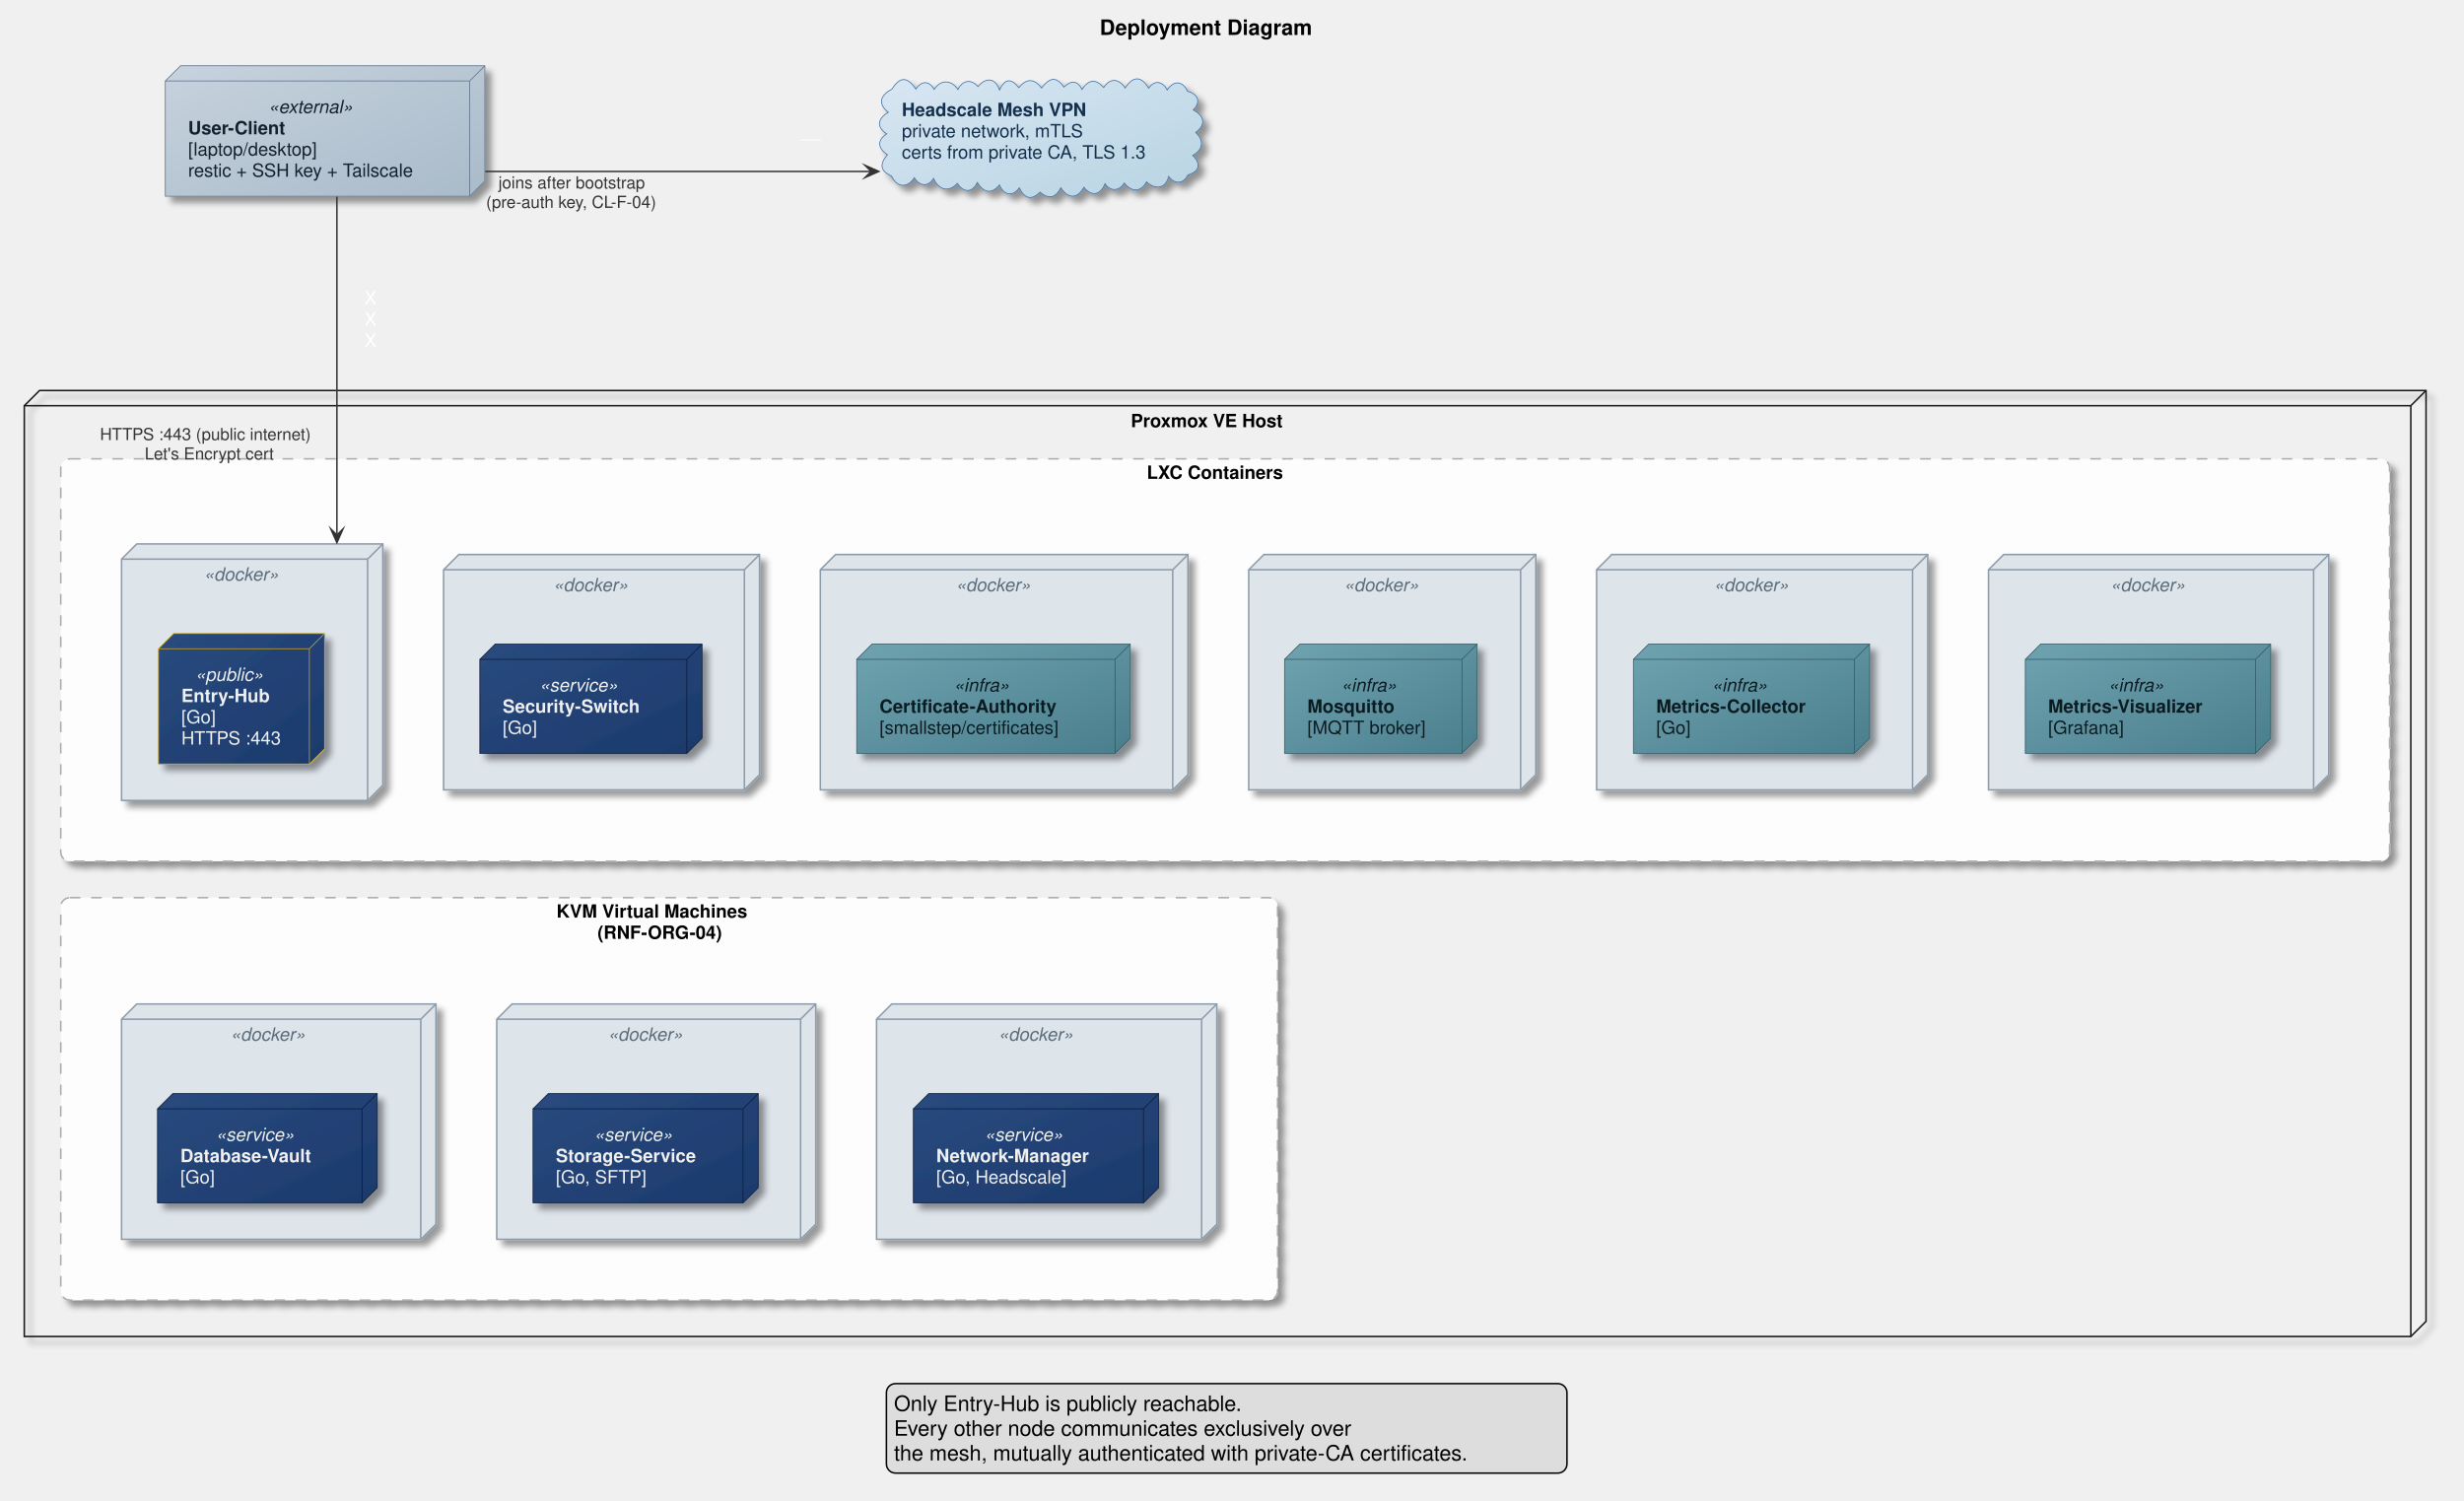
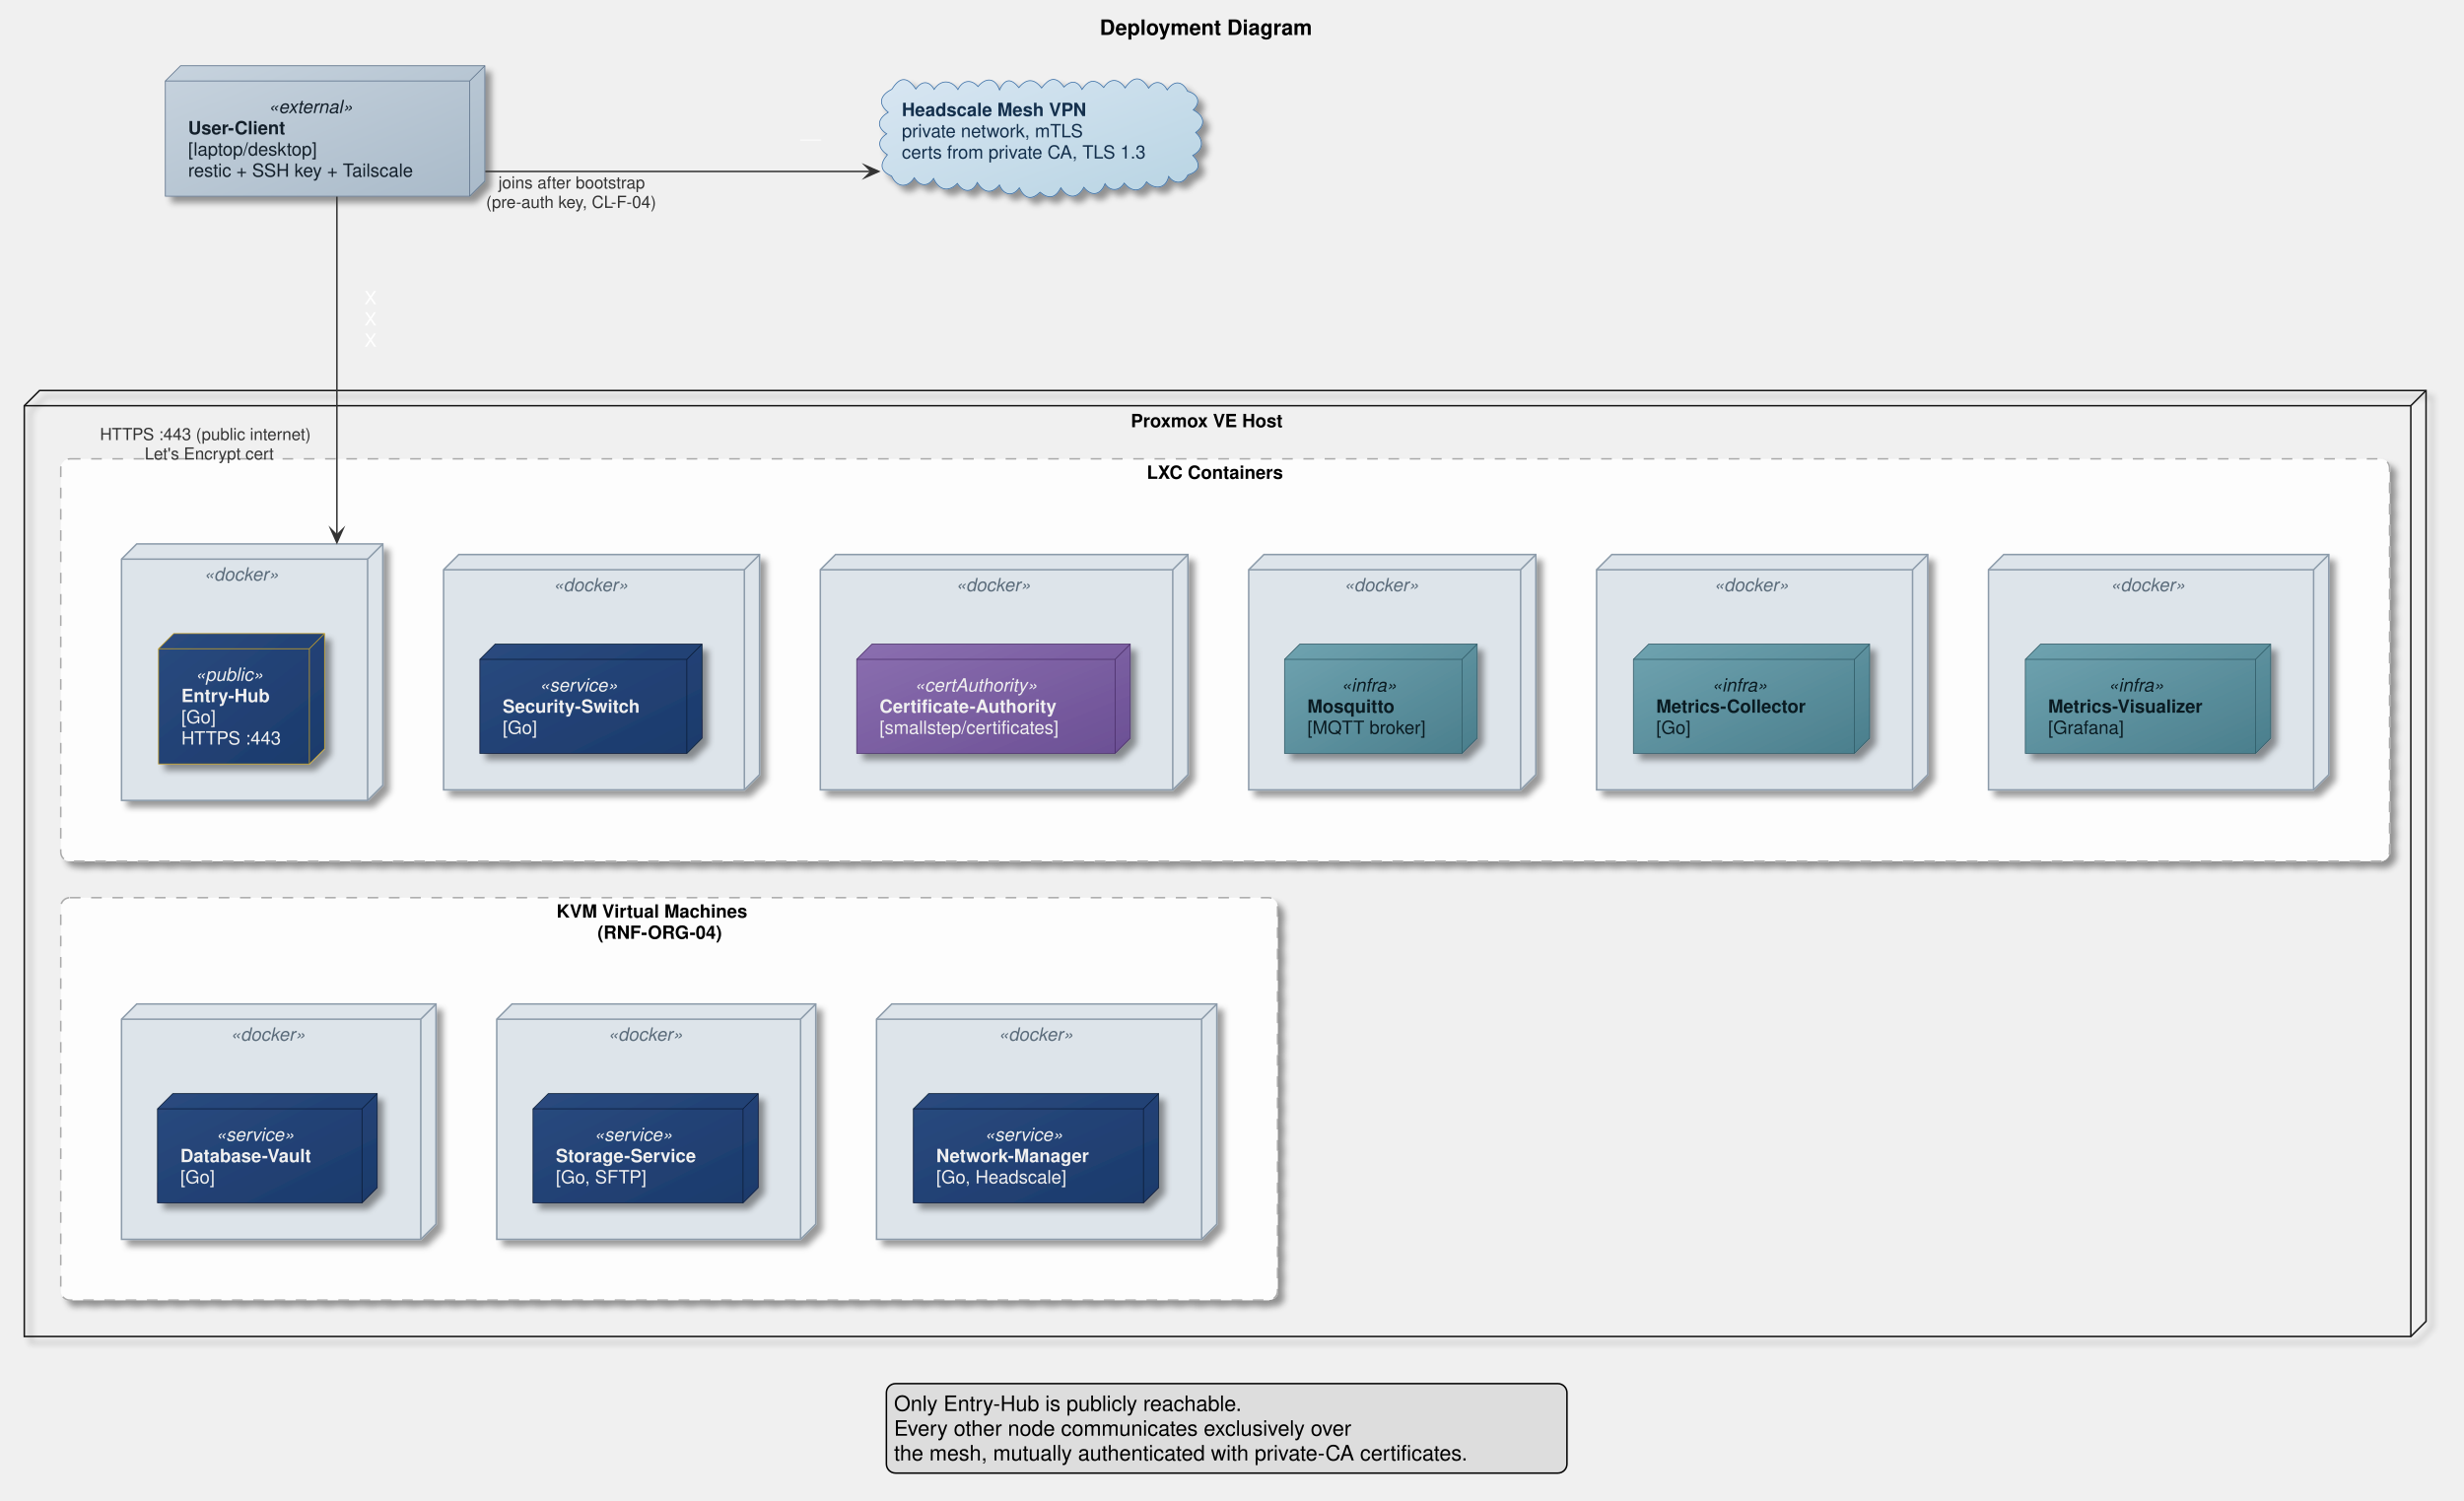
<svg xmlns="http://www.w3.org/2000/svg" contentStyleType="text/css" data-diagram-type="DESCRIPTION" height="988px" preserveAspectRatio="none" style="width:1622px;height:988px;background:#FFFFFF;" version="1.1" viewBox="0 0 1622 988" width="1622px" zoomAndPan="magnify">
  <defs>
-     <filter height="300%" id="f1db9uhc1cj708" width="300%" x="-1" y="-1">
+     <filter height="300%" id="f1fznh1gpgyfoy" width="300%" x="-1" y="-1">
      <feGaussianBlur result="blurOut" stdDeviation="2" />
      <feColorMatrix in="blurOut" result="blurOut2" type="matrix" values="0 0 0 0 0 0 0 0 0 0 0 0 0 0 0 0 0 0 .4 0" />
      <feOffset dx="4" dy="4" in="blurOut2" result="blurOut3" />
      <feBlend in="SourceGraphic" in2="blurOut3" mode="normal" />
    </filter>
-     <linearGradient id="g1db9uhc1cj7080" x1="0%" x2="100%" y1="0%" y2="100%">
+     <linearGradient id="g1fznh1gpgyfoy0" x1="0%" x2="100%" y1="0%" y2="100%">
      <stop offset="0%" stop-color="#2A4A7F" />
      <stop offset="100%" stop-color="#1B3A6B" />
    </linearGradient>
-     <linearGradient id="g1db9uhc1cj7081" x1="0%" x2="100%" y1="0%" y2="100%">
+     <linearGradient id="g1fznh1gpgyfoy1" x1="0%" x2="100%" y1="0%" y2="100%">
+       <stop offset="0%" stop-color="#8B6FB0" />
+       <stop offset="100%" stop-color="#6B4F94" />
+     </linearGradient>
+     <linearGradient id="g1fznh1gpgyfoy2" x1="0%" x2="100%" y1="0%" y2="100%">
      <stop offset="0%" stop-color="#6FA3B0" />
      <stop offset="100%" stop-color="#4A7E8C" />
    </linearGradient>
-     <linearGradient id="g1db9uhc1cj7082" x1="0%" x2="100%" y1="0%" y2="100%">
+     <linearGradient id="g1fznh1gpgyfoy3" x1="0%" x2="100%" y1="0%" y2="100%">
      <stop offset="0%" stop-color="#C7D3DE" />
      <stop offset="100%" stop-color="#A9BAC9" />
    </linearGradient>
-     <linearGradient id="g1db9uhc1cj7083" x1="0%" x2="100%" y1="0%" y2="100%">
+     <linearGradient id="g1fznh1gpgyfoy4" x1="0%" x2="100%" y1="0%" y2="100%">
      <stop offset="0%" stop-color="#D8E6F2" />
      <stop offset="100%" stop-color="#B8D4E3" />
    </linearGradient>
  </defs>
  <g>
    <g class="title" data-source-line="3">
      <text fill="#000000" font-family="'Helvetica'" font-size="14" font-weight="700" lengthAdjust="spacing" textLength="167.125" x="723.938" y="22.995">Deployment Diagram</text>
    </g>
    <g class="cluster" data-qualified-name="Proxmox" data-source-line="51" id="ent0005">
-       <polygon fill="none" filter="url(#f1db9uhc1cj708)" points="16,267.077,26,257.077,1597,257.077,1597,869.857,1587,879.857,16,879.857,16,267.077" style="stroke:#181818;stroke-width:1;stroke-linejoin:miter;stroke-miterlimit:10;" />
+       <polygon fill="none" filter="url(#f1fznh1gpgyfoy)" points="16,267.077,26,257.077,1597,257.077,1597,869.857,1587,879.857,16,879.857,16,267.077" style="stroke:#181818;stroke-width:1;stroke-linejoin:miter;stroke-miterlimit:10;" />
      <line style="stroke:#181818;stroke-width:1;" x1="1587" x2="1597" y1="267.077" y2="257.077" />
      <line style="stroke:#181818;stroke-width:1;" x1="16" x2="1587" y1="267.077" y2="267.077" />
      <line style="stroke:#181818;stroke-width:1;" x1="1587" x2="1587" y1="267.077" y2="879.857" />
      <text fill="#000000" font-family="'Helvetica'" font-size="12" font-weight="700" lengthAdjust="spacing" textLength="116.191" x="744.404" y="281.216">Proxmox VE Host</text>
    </g>
    <g class="cluster" data-qualified-name="Proxmox.LXCGroup" data-source-line="53" id="ent0006">
-       <rect fill="#FDFDFD" filter="url(#f1db9uhc1cj708)" height="264.87" rx="6" ry="6" style="stroke:#AAAAAA;stroke-width:1;stroke-dasharray:7,7;" width="1533" x="40" y="302.077" />
+       <rect fill="#FDFDFD" filter="url(#f1fznh1gpgyfoy)" height="264.87" rx="6" ry="6" style="stroke:#AAAAAA;stroke-width:1;stroke-dasharray:7,7;" width="1533" x="40" y="302.077" />
      <text fill="#000000" font-family="'Helvetica'" font-size="12" font-weight="700" lengthAdjust="spacing" textLength="103.166" x="754.917" y="315.216">LXC Containers</text>
    </g>
    <g class="cluster" data-qualified-name="Proxmox.LXCGroup.EntryHubDocker" data-source-line="55" id="ent0007">
-       <polygon fill="#DDE4EA" filter="url(#f1db9uhc1cj708)" points="80,368.077,90,358.077,252,358.077,252,516.947,242,526.947,80,526.947,80,368.077" style="stroke:#8C9BAA;stroke-width:1;stroke-linejoin:miter;stroke-miterlimit:10;" />
+       <polygon fill="#DDE4EA" filter="url(#f1fznh1gpgyfoy)" points="80,368.077,90,358.077,252,358.077,252,516.947,242,526.947,80,526.947,80,368.077" style="stroke:#8C9BAA;stroke-width:1;stroke-linejoin:miter;stroke-miterlimit:10;" />
      <line style="stroke:#8C9BAA;stroke-width:1;" x1="242" x2="252" y1="368.077" y2="358.077" />
      <line style="stroke:#8C9BAA;stroke-width:1;" x1="80" x2="242" y1="368.077" y2="368.077" />
      <line style="stroke:#8C9BAA;stroke-width:1;" x1="242" x2="242" y1="368.077" y2="526.947" />
      <text fill="#5A6B7A" font-family="'Helvetica'" font-size="12" font-style="italic" lengthAdjust="spacing" textLength="55.635" x="134.183" y="382.216">«docker»</text>
      <text fill="#5A6B7A" font-family="'Helvetica'" font-size="12" font-weight="700" lengthAdjust="spacing" textLength="4.178" x="159.911" y="396.184"> </text>
    </g>
    <g class="cluster" data-qualified-name="Proxmox.LXCGroup.SecuritySwitchDocker" data-source-line="58" id="ent0009">
-       <polygon fill="#DDE4EA" filter="url(#f1db9uhc1cj708)" points="292,375.057,302,365.057,500,365.057,500,509.967,490,519.967,292,519.967,292,375.057" style="stroke:#8C9BAA;stroke-width:1;stroke-linejoin:miter;stroke-miterlimit:10;" />
+       <polygon fill="#DDE4EA" filter="url(#f1fznh1gpgyfoy)" points="292,375.057,302,365.057,500,365.057,500,509.967,490,519.967,292,519.967,292,375.057" style="stroke:#8C9BAA;stroke-width:1;stroke-linejoin:miter;stroke-miterlimit:10;" />
      <line style="stroke:#8C9BAA;stroke-width:1;" x1="490" x2="500" y1="375.057" y2="365.057" />
      <line style="stroke:#8C9BAA;stroke-width:1;" x1="292" x2="490" y1="375.057" y2="375.057" />
      <line style="stroke:#8C9BAA;stroke-width:1;" x1="490" x2="490" y1="375.057" y2="519.967" />
      <text fill="#5A6B7A" font-family="'Helvetica'" font-size="12" font-style="italic" lengthAdjust="spacing" textLength="55.635" x="364.183" y="389.195">«docker»</text>
      <text fill="#5A6B7A" font-family="'Helvetica'" font-size="12" font-weight="700" lengthAdjust="spacing" textLength="4.178" x="389.911" y="403.164"> </text>
    </g>
    <g class="cluster" data-qualified-name="Proxmox.LXCGroup.CADocker" data-source-line="61" id="ent0011">
-       <polygon fill="#DDE4EA" filter="url(#f1db9uhc1cj708)" points="540,375.057,550,365.057,782,365.057,782,509.967,772,519.967,540,519.967,540,375.057" style="stroke:#8C9BAA;stroke-width:1;stroke-linejoin:miter;stroke-miterlimit:10;" />
+       <polygon fill="#DDE4EA" filter="url(#f1fznh1gpgyfoy)" points="540,375.057,550,365.057,782,365.057,782,509.967,772,519.967,540,519.967,540,375.057" style="stroke:#8C9BAA;stroke-width:1;stroke-linejoin:miter;stroke-miterlimit:10;" />
      <line style="stroke:#8C9BAA;stroke-width:1;" x1="772" x2="782" y1="375.057" y2="365.057" />
      <line style="stroke:#8C9BAA;stroke-width:1;" x1="540" x2="772" y1="375.057" y2="375.057" />
      <line style="stroke:#8C9BAA;stroke-width:1;" x1="772" x2="772" y1="375.057" y2="519.967" />
      <text fill="#5A6B7A" font-family="'Helvetica'" font-size="12" font-style="italic" lengthAdjust="spacing" textLength="55.635" x="629.183" y="389.195">«docker»</text>
      <text fill="#5A6B7A" font-family="'Helvetica'" font-size="12" font-weight="700" lengthAdjust="spacing" textLength="4.178" x="654.911" y="403.164"> </text>
    </g>
    <g class="cluster" data-qualified-name="Proxmox.LXCGroup.MosquittoDocker" data-source-line="64" id="ent0013">
-       <polygon fill="#DDE4EA" filter="url(#f1db9uhc1cj708)" points="822,375.057,832,365.057,1011,365.057,1011,509.967,1001,519.967,822,519.967,822,375.057" style="stroke:#8C9BAA;stroke-width:1;stroke-linejoin:miter;stroke-miterlimit:10;" />
+       <polygon fill="#DDE4EA" filter="url(#f1fznh1gpgyfoy)" points="822,375.057,832,365.057,1011,365.057,1011,509.967,1001,519.967,822,519.967,822,375.057" style="stroke:#8C9BAA;stroke-width:1;stroke-linejoin:miter;stroke-miterlimit:10;" />
      <line style="stroke:#8C9BAA;stroke-width:1;" x1="1001" x2="1011" y1="375.057" y2="365.057" />
      <line style="stroke:#8C9BAA;stroke-width:1;" x1="822" x2="1001" y1="375.057" y2="375.057" />
      <line style="stroke:#8C9BAA;stroke-width:1;" x1="1001" x2="1001" y1="375.057" y2="519.967" />
      <text fill="#5A6B7A" font-family="'Helvetica'" font-size="12" font-style="italic" lengthAdjust="spacing" textLength="55.635" x="884.683" y="389.195">«docker»</text>
      <text fill="#5A6B7A" font-family="'Helvetica'" font-size="12" font-weight="700" lengthAdjust="spacing" textLength="4.178" x="910.411" y="403.164"> </text>
    </g>
    <g class="cluster" data-qualified-name="Proxmox.LXCGroup.MetricsCollectorDocker" data-source-line="67" id="ent0015">
-       <polygon fill="#DDE4EA" filter="url(#f1db9uhc1cj708)" points="1051,375.057,1061,365.057,1269,365.057,1269,509.967,1259,519.967,1051,519.967,1051,375.057" style="stroke:#8C9BAA;stroke-width:1;stroke-linejoin:miter;stroke-miterlimit:10;" />
+       <polygon fill="#DDE4EA" filter="url(#f1fznh1gpgyfoy)" points="1051,375.057,1061,365.057,1269,365.057,1269,509.967,1259,519.967,1051,519.967,1051,375.057" style="stroke:#8C9BAA;stroke-width:1;stroke-linejoin:miter;stroke-miterlimit:10;" />
      <line style="stroke:#8C9BAA;stroke-width:1;" x1="1259" x2="1269" y1="375.057" y2="365.057" />
      <line style="stroke:#8C9BAA;stroke-width:1;" x1="1051" x2="1259" y1="375.057" y2="375.057" />
      <line style="stroke:#8C9BAA;stroke-width:1;" x1="1259" x2="1259" y1="375.057" y2="519.967" />
      <text fill="#5A6B7A" font-family="'Helvetica'" font-size="12" font-style="italic" lengthAdjust="spacing" textLength="55.635" x="1128.183" y="389.195">«docker»</text>
      <text fill="#5A6B7A" font-family="'Helvetica'" font-size="12" font-weight="700" lengthAdjust="spacing" textLength="4.178" x="1153.911" y="403.164"> </text>
    </g>
    <g class="cluster" data-qualified-name="Proxmox.LXCGroup.GrafanaDocker" data-source-line="70" id="ent0017">
-       <polygon fill="#DDE4EA" filter="url(#f1db9uhc1cj708)" points="1309,375.057,1319,365.057,1533,365.057,1533,509.967,1523,519.967,1309,519.967,1309,375.057" style="stroke:#8C9BAA;stroke-width:1;stroke-linejoin:miter;stroke-miterlimit:10;" />
+       <polygon fill="#DDE4EA" filter="url(#f1fznh1gpgyfoy)" points="1309,375.057,1319,365.057,1533,365.057,1533,509.967,1523,519.967,1309,519.967,1309,375.057" style="stroke:#8C9BAA;stroke-width:1;stroke-linejoin:miter;stroke-miterlimit:10;" />
      <line style="stroke:#8C9BAA;stroke-width:1;" x1="1523" x2="1533" y1="375.057" y2="365.057" />
      <line style="stroke:#8C9BAA;stroke-width:1;" x1="1309" x2="1523" y1="375.057" y2="375.057" />
      <line style="stroke:#8C9BAA;stroke-width:1;" x1="1523" x2="1523" y1="375.057" y2="519.967" />
      <text fill="#5A6B7A" font-family="'Helvetica'" font-size="12" font-style="italic" lengthAdjust="spacing" textLength="55.635" x="1389.183" y="389.195">«docker»</text>
      <text fill="#5A6B7A" font-family="'Helvetica'" font-size="12" font-weight="700" lengthAdjust="spacing" textLength="4.178" x="1414.911" y="403.164"> </text>
    </g>
    <g class="cluster" data-qualified-name="Proxmox.KVMGroup" data-source-line="82" id="ent0024">
-       <rect fill="#FDFDFD" filter="url(#f1db9uhc1cj708)" height="264.91" rx="6" ry="6" style="stroke:#AAAAAA;stroke-width:1;stroke-dasharray:7,7;" width="801" x="40" y="590.947" />
+       <rect fill="#FDFDFD" filter="url(#f1fznh1gpgyfoy)" height="264.91" rx="6" ry="6" style="stroke:#AAAAAA;stroke-width:1;stroke-dasharray:7,7;" width="801" x="40" y="590.947" />
      <text fill="#000000" font-family="'Helvetica'" font-size="12" font-weight="700" lengthAdjust="spacing" textLength="148.324" x="366.338" y="604.086">KVM Virtual Machines</text>
      <text fill="#000000" font-family="'Helvetica'" font-size="12" font-weight="700" lengthAdjust="spacing" textLength="94.4" x="393.3" y="618.054">(RNF-ORG-04)</text>
    </g>
    <g class="cluster" data-qualified-name="Proxmox.KVMGroup.DatabaseVaultDocker" data-source-line="84" id="ent0025">
-       <polygon fill="#DDE4EA" filter="url(#f1db9uhc1cj708)" points="80,670.947,90,660.947,287,660.947,287,805.857,277,815.857,80,815.857,80,670.947" style="stroke:#8C9BAA;stroke-width:1;stroke-linejoin:miter;stroke-miterlimit:10;" />
+       <polygon fill="#DDE4EA" filter="url(#f1fznh1gpgyfoy)" points="80,670.947,90,660.947,287,660.947,287,805.857,277,815.857,80,815.857,80,670.947" style="stroke:#8C9BAA;stroke-width:1;stroke-linejoin:miter;stroke-miterlimit:10;" />
      <line style="stroke:#8C9BAA;stroke-width:1;" x1="277" x2="287" y1="670.947" y2="660.947" />
      <line style="stroke:#8C9BAA;stroke-width:1;" x1="80" x2="277" y1="670.947" y2="670.947" />
      <line style="stroke:#8C9BAA;stroke-width:1;" x1="277" x2="277" y1="670.947" y2="815.857" />
      <text fill="#5A6B7A" font-family="'Helvetica'" font-size="12" font-style="italic" lengthAdjust="spacing" textLength="55.635" x="151.683" y="685.086">«docker»</text>
      <text fill="#5A6B7A" font-family="'Helvetica'" font-size="12" font-weight="700" lengthAdjust="spacing" textLength="4.178" x="177.411" y="699.054"> </text>
    </g>
    <g class="cluster" data-qualified-name="Proxmox.KVMGroup.StorageServiceDocker" data-source-line="87" id="ent0027">
-       <polygon fill="#DDE4EA" filter="url(#f1db9uhc1cj708)" points="327,670.947,337,660.947,537,660.947,537,805.857,527,815.857,327,815.857,327,670.947" style="stroke:#8C9BAA;stroke-width:1;stroke-linejoin:miter;stroke-miterlimit:10;" />
+       <polygon fill="#DDE4EA" filter="url(#f1fznh1gpgyfoy)" points="327,670.947,337,660.947,537,660.947,537,805.857,527,815.857,327,815.857,327,670.947" style="stroke:#8C9BAA;stroke-width:1;stroke-linejoin:miter;stroke-miterlimit:10;" />
      <line style="stroke:#8C9BAA;stroke-width:1;" x1="527" x2="537" y1="670.947" y2="660.947" />
      <line style="stroke:#8C9BAA;stroke-width:1;" x1="327" x2="527" y1="670.947" y2="670.947" />
      <line style="stroke:#8C9BAA;stroke-width:1;" x1="527" x2="527" y1="670.947" y2="815.857" />
      <text fill="#5A6B7A" font-family="'Helvetica'" font-size="12" font-style="italic" lengthAdjust="spacing" textLength="55.635" x="400.183" y="685.086">«docker»</text>
      <text fill="#5A6B7A" font-family="'Helvetica'" font-size="12" font-weight="700" lengthAdjust="spacing" textLength="4.178" x="425.911" y="699.054"> </text>
    </g>
    <g class="cluster" data-qualified-name="Proxmox.KVMGroup.NetworkManagerDocker" data-source-line="90" id="ent0029">
-       <polygon fill="#DDE4EA" filter="url(#f1db9uhc1cj708)" points="577,670.947,587,660.947,801,660.947,801,805.857,791,815.857,577,815.857,577,670.947" style="stroke:#8C9BAA;stroke-width:1;stroke-linejoin:miter;stroke-miterlimit:10;" />
+       <polygon fill="#DDE4EA" filter="url(#f1fznh1gpgyfoy)" points="577,670.947,587,660.947,801,660.947,801,805.857,791,815.857,577,815.857,577,670.947" style="stroke:#8C9BAA;stroke-width:1;stroke-linejoin:miter;stroke-miterlimit:10;" />
      <line style="stroke:#8C9BAA;stroke-width:1;" x1="791" x2="801" y1="670.947" y2="660.947" />
      <line style="stroke:#8C9BAA;stroke-width:1;" x1="577" x2="791" y1="670.947" y2="670.947" />
      <line style="stroke:#8C9BAA;stroke-width:1;" x1="791" x2="791" y1="670.947" y2="815.857" />
      <text fill="#5A6B7A" font-family="'Helvetica'" font-size="12" font-style="italic" lengthAdjust="spacing" textLength="55.635" x="657.183" y="685.086">«docker»</text>
      <text fill="#5A6B7A" font-family="'Helvetica'" font-size="12" font-weight="700" lengthAdjust="spacing" textLength="4.178" x="682.911" y="699.054"> </text>
    </g>
    <g class="entity" data-qualified-name="Proxmox.LXCGroup.EntryHubDocker.EntryHub" data-source-line="56" id="ent0008">
-       <polygon fill="url(#g1db9uhc1cj7080)" filter="url(#f1db9uhc1cj708)" points="104.35,427.077,114.35,417.077,213.649,417.077,213.649,492.952,203.649,502.952,104.35,502.952,104.35,427.077" style="stroke:#C9A227;stroke-width:0.5;stroke-linejoin:miter;stroke-miterlimit:10;" />
+       <polygon fill="url(#g1fznh1gpgyfoy0)" filter="url(#f1fznh1gpgyfoy)" points="104.35,427.077,114.35,417.077,213.649,417.077,213.649,492.952,203.649,502.952,104.35,502.952,104.35,427.077" style="stroke:#C9A227;stroke-width:0.5;stroke-linejoin:miter;stroke-miterlimit:10;" />
      <line style="stroke:#C9A227;stroke-width:0.5;" x1="203.649" x2="213.649" y1="427.077" y2="417.077" />
      <line style="stroke:#C9A227;stroke-width:0.5;" x1="104.35" x2="203.649" y1="427.077" y2="427.077" />
      <line style="stroke:#C9A227;stroke-width:0.5;" x1="203.649" x2="203.649" y1="427.077" y2="502.952" />
      <text fill="#F0F0F0" font-family="'Helvetica'" font-size="12" font-style="italic" lengthAdjust="spacing" textLength="50.918" x="128.54" y="448.216">«public»</text>
      <text fill="#F0F0F0" font-family="'Helvetica'" font-size="12" font-weight="700" lengthAdjust="spacing" textLength="68.373" x="119.35" y="462.184">Entry-Hub</text>
      <text fill="#F0F0F0" font-family="'Helvetica'" font-size="12" lengthAdjust="spacing" textLength="26.004" x="119.35" y="476.153">[Go]</text>
      <text fill="#F0F0F0" font-family="'Helvetica'" font-size="12" lengthAdjust="spacing" textLength="69.299" x="119.35" y="490.122">HTTPS :443</text>
    </g>
    <g class="entity" data-qualified-name="Proxmox.LXCGroup.SecuritySwitchDocker.SecuritySwitch" data-source-line="59" id="ent0010">
-       <polygon fill="url(#g1db9uhc1cj7080)" filter="url(#f1db9uhc1cj708)" points="315.88,434.057,325.88,424.057,462.122,424.057,462.122,485.963,452.122,495.963,315.88,495.963,315.88,434.057" style="stroke:#0A1B36;stroke-width:0.5;stroke-linejoin:miter;stroke-miterlimit:10;" />
+       <polygon fill="url(#g1fznh1gpgyfoy0)" filter="url(#f1fznh1gpgyfoy)" points="315.88,434.057,325.88,424.057,462.122,424.057,462.122,485.963,452.122,495.963,315.88,495.963,315.88,434.057" style="stroke:#0A1B36;stroke-width:0.5;stroke-linejoin:miter;stroke-miterlimit:10;" />
      <line style="stroke:#0A1B36;stroke-width:0.5;" x1="452.122" x2="462.122" y1="434.057" y2="424.057" />
      <line style="stroke:#0A1B36;stroke-width:0.5;" x1="315.88" x2="452.122" y1="434.057" y2="434.057" />
      <line style="stroke:#0A1B36;stroke-width:0.5;" x1="452.122" x2="452.122" y1="434.057" y2="495.963" />
      <text fill="#F0F0F0" font-family="'Helvetica'" font-size="12" font-style="italic" lengthAdjust="spacing" textLength="57.797" x="355.103" y="455.195">«service»</text>
      <text fill="#F0F0F0" font-family="'Helvetica'" font-size="12" font-weight="700" lengthAdjust="spacing" textLength="106.242" x="330.88" y="469.164">Security-Switch</text>
      <text fill="#F0F0F0" font-family="'Helvetica'" font-size="12" lengthAdjust="spacing" textLength="26.004" x="330.88" y="483.133">[Go]</text>
    </g>
    <g class="entity" data-qualified-name="Proxmox.LXCGroup.CADocker.CA" data-source-line="62" id="ent0012">
-       <polygon fill="url(#g1db9uhc1cj7081)" filter="url(#f1db9uhc1cj708)" points="563.97,434.057,573.97,424.057,744.027,424.057,744.027,485.963,734.027,495.963,563.97,495.963,563.97,434.057" style="stroke:#2F5A66;stroke-width:0.5;stroke-linejoin:miter;stroke-miterlimit:10;" />
-       <line style="stroke:#2F5A66;stroke-width:0.5;" x1="734.027" x2="744.027" y1="434.057" y2="424.057" />
-       <line style="stroke:#2F5A66;stroke-width:0.5;" x1="563.97" x2="734.027" y1="434.057" y2="434.057" />
-       <line style="stroke:#2F5A66;stroke-width:0.5;" x1="734.027" x2="734.027" y1="434.057" y2="495.963" />
-       <text fill="#0A1B22" font-family="'Helvetica'" font-size="12" font-style="italic" lengthAdjust="spacing" textLength="42.264" x="627.866" y="455.195">«infra»</text>
-       <text fill="#0A1B22" font-family="'Helvetica'" font-size="12" font-weight="700" lengthAdjust="spacing" textLength="140.057" x="578.97" y="469.164">Certificate-Authority</text>
-       <text fill="#0A1B22" font-family="'Helvetica'" font-size="12" lengthAdjust="spacing" textLength="138.129" x="578.97" y="483.133">[smallstep/certificates]</text>
+       <polygon fill="url(#g1fznh1gpgyfoy1)" filter="url(#f1fznh1gpgyfoy)" points="563.97,434.057,573.97,424.057,744.027,424.057,744.027,485.963,734.027,495.963,563.97,495.963,563.97,434.057" style="stroke:#4A2E68;stroke-width:0.5;stroke-linejoin:miter;stroke-miterlimit:10;" />
+       <line style="stroke:#4A2E68;stroke-width:0.5;" x1="734.027" x2="744.027" y1="434.057" y2="424.057" />
+       <line style="stroke:#4A2E68;stroke-width:0.5;" x1="563.97" x2="734.027" y1="434.057" y2="434.057" />
+       <line style="stroke:#4A2E68;stroke-width:0.5;" x1="734.027" x2="734.027" y1="434.057" y2="495.963" />
+       <text fill="#F0F0F0" font-family="'Helvetica'" font-size="12" font-style="italic" lengthAdjust="spacing" textLength="93.973" x="602.012" y="455.195">«certAuthority»</text>
+       <text fill="#F0F0F0" font-family="'Helvetica'" font-size="12" font-weight="700" lengthAdjust="spacing" textLength="140.057" x="578.97" y="469.164">Certificate-Authority</text>
+       <text fill="#F0F0F0" font-family="'Helvetica'" font-size="12" lengthAdjust="spacing" textLength="138.129" x="578.97" y="483.133">[smallstep/certificates]</text>
    </g>
    <g class="entity" data-qualified-name="Proxmox.LXCGroup.MosquittoDocker.Mosquitto" data-source-line="65" id="ent0014">
-       <polygon fill="url(#g1db9uhc1cj7081)" filter="url(#f1db9uhc1cj708)" points="845.6,434.057,855.6,424.057,972.395,424.057,972.395,485.963,962.395,495.963,845.6,495.963,845.6,434.057" style="stroke:#2F5A66;stroke-width:0.5;stroke-linejoin:miter;stroke-miterlimit:10;" />
+       <polygon fill="url(#g1fznh1gpgyfoy2)" filter="url(#f1fznh1gpgyfoy)" points="845.6,434.057,855.6,424.057,972.395,424.057,972.395,485.963,962.395,495.963,845.6,495.963,845.6,434.057" style="stroke:#2F5A66;stroke-width:0.5;stroke-linejoin:miter;stroke-miterlimit:10;" />
      <line style="stroke:#2F5A66;stroke-width:0.5;" x1="962.395" x2="972.395" y1="434.057" y2="424.057" />
      <line style="stroke:#2F5A66;stroke-width:0.5;" x1="845.6" x2="962.395" y1="434.057" y2="434.057" />
      <line style="stroke:#2F5A66;stroke-width:0.5;" x1="962.395" x2="962.395" y1="434.057" y2="495.963" />
      <text fill="#0A1B22" font-family="'Helvetica'" font-size="12" font-style="italic" lengthAdjust="spacing" textLength="42.264" x="882.866" y="455.195">«infra»</text>
      <text fill="#0A1B22" font-family="'Helvetica'" font-size="12" font-weight="700" lengthAdjust="spacing" textLength="68.291" x="860.6" y="469.164">Mosquitto</text>
      <text fill="#0A1B22" font-family="'Helvetica'" font-size="12" lengthAdjust="spacing" textLength="86.795" x="860.6" y="483.133">[MQTT broker]</text>
    </g>
    <g class="entity" data-qualified-name="Proxmox.LXCGroup.MetricsCollectorDocker.MetricsCollector" data-source-line="68" id="ent0016">
-       <polygon fill="url(#g1db9uhc1cj7081)" filter="url(#f1db9uhc1cj708)" points="1075.24,434.057,1085.24,424.057,1230.752,424.057,1230.752,485.963,1220.752,495.963,1075.24,495.963,1075.24,434.057" style="stroke:#2F5A66;stroke-width:0.5;stroke-linejoin:miter;stroke-miterlimit:10;" />
+       <polygon fill="url(#g1fznh1gpgyfoy2)" filter="url(#f1fznh1gpgyfoy)" points="1075.24,434.057,1085.24,424.057,1230.752,424.057,1230.752,485.963,1220.752,495.963,1075.24,495.963,1075.24,434.057" style="stroke:#2F5A66;stroke-width:0.5;stroke-linejoin:miter;stroke-miterlimit:10;" />
      <line style="stroke:#2F5A66;stroke-width:0.5;" x1="1220.752" x2="1230.752" y1="434.057" y2="424.057" />
      <line style="stroke:#2F5A66;stroke-width:0.5;" x1="1075.24" x2="1220.752" y1="434.057" y2="434.057" />
      <line style="stroke:#2F5A66;stroke-width:0.5;" x1="1220.752" x2="1220.752" y1="434.057" y2="495.963" />
      <text fill="#0A1B22" font-family="'Helvetica'" font-size="12" font-style="italic" lengthAdjust="spacing" textLength="42.264" x="1126.864" y="455.195">«infra»</text>
      <text fill="#0A1B22" font-family="'Helvetica'" font-size="12" font-weight="700" lengthAdjust="spacing" textLength="115.512" x="1090.24" y="469.164">Metrics-Collector</text>
      <text fill="#0A1B22" font-family="'Helvetica'" font-size="12" lengthAdjust="spacing" textLength="26.004" x="1090.24" y="483.133">[Go]</text>
    </g>
    <g class="entity" data-qualified-name="Proxmox.LXCGroup.GrafanaDocker.Grafana" data-source-line="71" id="ent0018">
-       <polygon fill="url(#g1db9uhc1cj7081)" filter="url(#f1db9uhc1cj708)" points="1333.23,434.057,1343.23,424.057,1494.765,424.057,1494.765,485.963,1484.765,495.963,1333.23,495.963,1333.23,434.057" style="stroke:#2F5A66;stroke-width:0.5;stroke-linejoin:miter;stroke-miterlimit:10;" />
+       <polygon fill="url(#g1fznh1gpgyfoy2)" filter="url(#f1fznh1gpgyfoy)" points="1333.23,434.057,1343.23,424.057,1494.765,424.057,1494.765,485.963,1484.765,495.963,1333.23,495.963,1333.23,434.057" style="stroke:#2F5A66;stroke-width:0.5;stroke-linejoin:miter;stroke-miterlimit:10;" />
      <line style="stroke:#2F5A66;stroke-width:0.5;" x1="1484.765" x2="1494.765" y1="434.057" y2="424.057" />
      <line style="stroke:#2F5A66;stroke-width:0.5;" x1="1333.23" x2="1484.765" y1="434.057" y2="434.057" />
      <line style="stroke:#2F5A66;stroke-width:0.5;" x1="1484.765" x2="1484.765" y1="434.057" y2="495.963" />
      <text fill="#0A1B22" font-family="'Helvetica'" font-size="12" font-style="italic" lengthAdjust="spacing" textLength="42.264" x="1387.866" y="455.195">«infra»</text>
      <text fill="#0A1B22" font-family="'Helvetica'" font-size="12" font-weight="700" lengthAdjust="spacing" textLength="121.535" x="1348.23" y="469.164">Metrics-Visualizer</text>
      <text fill="#0A1B22" font-family="'Helvetica'" font-size="12" lengthAdjust="spacing" textLength="57.486" x="1348.23" y="483.133">[Grafana]</text>
    </g>
    <g class="entity" data-qualified-name="Proxmox.KVMGroup.DatabaseVaultDocker.DatabaseVault" data-source-line="85" id="ent0026">
-       <polygon fill="url(#g1db9uhc1cj7080)" filter="url(#f1db9uhc1cj708)" points="103.69,729.947,113.69,719.947,248.309,719.947,248.309,781.853,238.309,791.853,103.69,791.853,103.69,729.947" style="stroke:#0A1B36;stroke-width:0.5;stroke-linejoin:miter;stroke-miterlimit:10;" />
+       <polygon fill="url(#g1fznh1gpgyfoy0)" filter="url(#f1fznh1gpgyfoy)" points="103.69,729.947,113.69,719.947,248.309,719.947,248.309,781.853,238.309,791.853,103.69,791.853,103.69,729.947" style="stroke:#0A1B36;stroke-width:0.5;stroke-linejoin:miter;stroke-miterlimit:10;" />
      <line style="stroke:#0A1B36;stroke-width:0.5;" x1="238.309" x2="248.309" y1="729.947" y2="719.947" />
      <line style="stroke:#0A1B36;stroke-width:0.5;" x1="103.69" x2="238.309" y1="729.947" y2="729.947" />
      <line style="stroke:#0A1B36;stroke-width:0.5;" x1="238.309" x2="238.309" y1="729.947" y2="791.853" />
      <text fill="#F0F0F0" font-family="'Helvetica'" font-size="12" font-style="italic" lengthAdjust="spacing" textLength="57.797" x="142.101" y="751.086">«service»</text>
      <text fill="#F0F0F0" font-family="'Helvetica'" font-size="12" font-weight="700" lengthAdjust="spacing" textLength="104.619" x="118.69" y="765.054">Database-Vault</text>
      <text fill="#F0F0F0" font-family="'Helvetica'" font-size="12" lengthAdjust="spacing" textLength="26.004" x="118.69" y="779.023">[Go]</text>
    </g>
    <g class="entity" data-qualified-name="Proxmox.KVMGroup.StorageServiceDocker.StorageService" data-source-line="88" id="ent0028">
-       <polygon fill="url(#g1db9uhc1cj7080)" filter="url(#f1db9uhc1cj708)" points="350.88,729.947,360.88,719.947,499.114,719.947,499.114,781.853,489.114,791.853,350.88,791.853,350.88,729.947" style="stroke:#0A1B36;stroke-width:0.5;stroke-linejoin:miter;stroke-miterlimit:10;" />
+       <polygon fill="url(#g1fznh1gpgyfoy0)" filter="url(#f1fznh1gpgyfoy)" points="350.88,729.947,360.88,719.947,499.114,719.947,499.114,781.853,489.114,791.853,350.88,791.853,350.88,729.947" style="stroke:#0A1B36;stroke-width:0.5;stroke-linejoin:miter;stroke-miterlimit:10;" />
      <line style="stroke:#0A1B36;stroke-width:0.5;" x1="489.114" x2="499.114" y1="729.947" y2="719.947" />
      <line style="stroke:#0A1B36;stroke-width:0.5;" x1="350.88" x2="489.114" y1="729.947" y2="729.947" />
      <line style="stroke:#0A1B36;stroke-width:0.5;" x1="489.114" x2="489.114" y1="729.947" y2="791.853" />
      <text fill="#F0F0F0" font-family="'Helvetica'" font-size="12" font-style="italic" lengthAdjust="spacing" textLength="57.797" x="391.099" y="751.086">«service»</text>
      <text fill="#F0F0F0" font-family="'Helvetica'" font-size="12" font-weight="700" lengthAdjust="spacing" textLength="108.234" x="365.88" y="765.054">Storage-Service</text>
      <text fill="#F0F0F0" font-family="'Helvetica'" font-size="12" lengthAdjust="spacing" textLength="62.719" x="365.88" y="779.023">[Go, SFTP]</text>
    </g>
    <g class="entity" data-qualified-name="Proxmox.KVMGroup.NetworkManagerDocker.NetworkManager" data-source-line="91" id="ent0030">
-       <polygon fill="url(#g1db9uhc1cj7080)" filter="url(#f1db9uhc1cj708)" points="601.27,729.947,611.27,719.947,762.723,719.947,762.723,781.853,752.723,791.853,601.27,791.853,601.27,729.947" style="stroke:#0A1B36;stroke-width:0.5;stroke-linejoin:miter;stroke-miterlimit:10;" />
+       <polygon fill="url(#g1fznh1gpgyfoy0)" filter="url(#f1fznh1gpgyfoy)" points="601.27,729.947,611.27,719.947,762.723,719.947,762.723,781.853,752.723,791.853,601.27,791.853,601.27,729.947" style="stroke:#0A1B36;stroke-width:0.5;stroke-linejoin:miter;stroke-miterlimit:10;" />
      <line style="stroke:#0A1B36;stroke-width:0.5;" x1="752.723" x2="762.723" y1="729.947" y2="719.947" />
      <line style="stroke:#0A1B36;stroke-width:0.5;" x1="601.27" x2="752.723" y1="729.947" y2="729.947" />
      <line style="stroke:#0A1B36;stroke-width:0.5;" x1="752.723" x2="752.723" y1="729.947" y2="791.853" />
      <text fill="#F0F0F0" font-family="'Helvetica'" font-size="12" font-style="italic" lengthAdjust="spacing" textLength="57.797" x="648.098" y="751.086">«service»</text>
      <text fill="#F0F0F0" font-family="'Helvetica'" font-size="12" font-weight="700" lengthAdjust="spacing" textLength="121.453" x="616.27" y="765.054">Network-Manager</text>
      <text fill="#F0F0F0" font-family="'Helvetica'" font-size="12" lengthAdjust="spacing" textLength="95.93" x="616.27" y="779.023">[Go, Headscale]</text>
    </g>
    <g class="entity" data-qualified-name="UserClient" data-source-line="36" id="ent0001">
-       <polygon fill="url(#g1db9uhc1cj7082)" filter="url(#f1db9uhc1cj708)" points="108.83,53.297,118.83,43.297,319.18,43.297,319.18,119.172,309.18,129.172,108.83,129.172,108.83,53.297" style="stroke:#5C7089;stroke-width:0.5;stroke-linejoin:miter;stroke-miterlimit:10;" />
+       <polygon fill="url(#g1fznh1gpgyfoy3)" filter="url(#f1fznh1gpgyfoy)" points="108.83,53.297,118.83,43.297,319.18,43.297,319.18,119.172,309.18,129.172,108.83,129.172,108.83,53.297" style="stroke:#5C7089;stroke-width:0.5;stroke-linejoin:miter;stroke-miterlimit:10;" />
      <line style="stroke:#5C7089;stroke-width:0.5;" x1="309.18" x2="319.18" y1="53.297" y2="43.297" />
      <line style="stroke:#5C7089;stroke-width:0.5;" x1="108.83" x2="309.18" y1="53.297" y2="53.297" />
      <line style="stroke:#5C7089;stroke-width:0.5;" x1="309.18" x2="309.18" y1="53.297" y2="129.172" />
      <text fill="#14202B" font-family="'Helvetica'" font-size="12" font-style="italic" lengthAdjust="spacing" textLength="64.611" x="176.699" y="74.436">«external»</text>
      <text fill="#14202B" font-family="'Helvetica'" font-size="12" font-weight="700" lengthAdjust="spacing" textLength="75.375" x="123.83" y="88.404">User-Client</text>
      <text fill="#14202B" font-family="'Helvetica'" font-size="12" lengthAdjust="spacing" textLength="99.24" x="123.83" y="102.373">[laptop/desktop]</text>
      <text fill="#14202B" font-family="'Helvetica'" font-size="12" lengthAdjust="spacing" textLength="170.35" x="123.83" y="116.342">restic + SSH key + Tailscale</text>
    </g>
    <g class="entity" data-qualified-name="Mesh" data-source-line="38" id="ent0002">
-       <path d="M587.171,58.686 C592.496,50.079 597.453,50.519 602.86,58.609 C606.565,53.213 611.473,52.784 614.935,58.865 C619.195,52.098 626.393,52.512 630.588,58.943 C633.483,52.857 639.208,51.755 643.793,56.968 C648.917,50.846 655.104,50.998 657.952,59.215 C661.489,51.703 665.496,51.251 670.712,57.678 C675.65,51.456 680.915,51.608 685.649,57.922 C690.377,51.611 695.05,49.506 700.354,57.323 C704.7,52.953 709.287,52.657 712.251,58.876 C716.587,52.309 721.092,51.624 726.571,57.567 C730.785,50.949 736.723,51.81 740.64,57.895 C745.809,50.119 751.101,49.666 756.121,58.038 C760.235,52.277 765.352,53.595 768.392,59.197 C772.701,52.727 778.375,53.062 781.771,60.102 C788.41,61.734 790.94,67.062 785.482,72.358 C792.609,76.142 794.318,81.874 787.075,87.2 C792.786,92.448 791.966,98.665 785.15,102.317 C790.768,107.857 789.781,112.912 781.975,115.124 C779.172,121.321 773.042,121.408 769.313,116.148 C767.323,124.598 760.027,124.87 754.729,119.688 C750.621,127.094 744.878,126.258 740.02,120.528 C736.889,125.866 730.887,126.315 727.423,120.92 C724.483,128.31 718.768,129.839 713.475,123.273 C709.288,131.17 702.882,130.885 698.363,123.605 C694.795,130.307 690.64,131.414 684.621,126.506 C678.625,132.381 674.317,130.453 670.983,123.644 C666.475,130.007 660.562,128.287 657.92,121.753 C652.382,128.344 647.394,126.622 643.302,120.136 C640.155,127.223 633.994,126.819 630.232,120.748 C624.136,127.069 617.813,124.825 614.564,117.483 C610.641,123.409 605.33,122.564 601.857,116.986 C597.42,124.021 590.326,123.563 586.941,115.917 C579.041,112.522 579.097,107.859 584.14,101.881 C578.163,97.925 576.881,92.481 583.704,88.119 C576.242,83.301 578.264,77.745 584.714,73.917 C577.195,67.892 580,62.341 587.171,58.686" fill="url(#g1db9uhc1cj7083)" filter="url(#f1db9uhc1cj708)" style="stroke:#3A6EA5;stroke-width:0.5;" />
+       <path d="M587.171,58.686 C592.496,50.079 597.453,50.519 602.86,58.609 C606.565,53.213 611.473,52.784 614.935,58.865 C619.195,52.098 626.393,52.512 630.588,58.943 C633.483,52.857 639.208,51.755 643.793,56.968 C648.917,50.846 655.104,50.998 657.952,59.215 C661.489,51.703 665.496,51.251 670.712,57.678 C675.65,51.456 680.915,51.608 685.649,57.922 C690.377,51.611 695.05,49.506 700.354,57.323 C704.7,52.953 709.287,52.657 712.251,58.876 C716.587,52.309 721.092,51.624 726.571,57.567 C730.785,50.949 736.723,51.81 740.64,57.895 C745.809,50.119 751.101,49.666 756.121,58.038 C760.235,52.277 765.352,53.595 768.392,59.197 C772.701,52.727 778.375,53.062 781.771,60.102 C788.41,61.734 790.94,67.062 785.482,72.358 C792.609,76.142 794.318,81.874 787.075,87.2 C792.786,92.448 791.966,98.665 785.15,102.317 C790.768,107.857 789.781,112.912 781.975,115.124 C779.172,121.321 773.042,121.408 769.313,116.148 C767.323,124.598 760.027,124.87 754.729,119.688 C750.621,127.094 744.878,126.258 740.02,120.528 C736.889,125.866 730.887,126.315 727.423,120.92 C724.483,128.31 718.768,129.839 713.475,123.273 C709.288,131.17 702.882,130.885 698.363,123.605 C694.795,130.307 690.64,131.414 684.621,126.506 C678.625,132.381 674.317,130.453 670.983,123.644 C666.475,130.007 660.562,128.287 657.92,121.753 C652.382,128.344 647.394,126.622 643.302,120.136 C640.155,127.223 633.994,126.819 630.232,120.748 C624.136,127.069 617.813,124.825 614.564,117.483 C610.641,123.409 605.33,122.564 601.857,116.986 C597.42,124.021 590.326,123.563 586.941,115.917 C579.041,112.522 579.097,107.859 584.14,101.881 C578.163,97.925 576.881,92.481 583.704,88.119 C576.242,83.301 578.264,77.745 584.714,73.917 C577.195,67.892 580,62.341 587.171,58.686" fill="url(#g1fznh1gpgyfoy4)" filter="url(#f1fznh1gpgyfoy)" style="stroke:#3A6EA5;stroke-width:0.5;" />
      <text fill="#14304D" font-family="'Helvetica'" font-size="12" font-weight="700" lengthAdjust="spacing" textLength="141.721" x="593.66" y="76.415">Headscale Mesh VPN</text>
      <text fill="#14304D" font-family="'Helvetica'" font-size="12" lengthAdjust="spacing" textLength="135.926" x="593.66" y="90.384">private network, mTLS</text>
      <text fill="#14304D" font-family="'Helvetica'" font-size="12" lengthAdjust="spacing" textLength="180.68" x="593.66" y="104.353">certs from private CA, TLS 1.3</text>
    </g>
    <g class="entity" data-qualified-name="VGap1" data-source-line="43" id="ent0003">
-       <rect fill="none" filter="url(#f1db9uhc1cj708)" height="61.906" rx="6" ry="6" style="stroke:none;stroke-width:0.5;" width="28.221" x="229.89" y="179.167" />
+       <rect fill="none" filter="url(#f1fznh1gpgyfoy)" height="61.906" rx="6" ry="6" style="stroke:none;stroke-width:0.5;" width="28.221" x="229.89" y="179.167" />
      <text fill="#FFFFFF" font-family="'Helvetica'" font-size="12" lengthAdjust="spacing" textLength="8.221" x="239.89" y="200.305">X</text>
      <text fill="#FFFFFF" font-family="'Helvetica'" font-size="12" lengthAdjust="spacing" textLength="8.221" x="239.89" y="214.274">X</text>
      <text fill="#FFFFFF" font-family="'Helvetica'" font-size="12" lengthAdjust="spacing" textLength="8.221" x="239.89" y="228.243">X</text>
    </g>
    <g class="entity" data-qualified-name="HGap1" data-source-line="49" id="ent0004">
-       <rect fill="none" filter="url(#f1db9uhc1cj708)" height="33.969" rx="6" ry="6" style="stroke:none;stroke-width:0.5;" width="200" x="349" y="69.247" />
+       <rect fill="none" filter="url(#f1fznh1gpgyfoy)" height="33.969" rx="6" ry="6" style="stroke:none;stroke-width:0.5;" width="200" x="349" y="69.247" />
      <text fill="#FFFFFF" font-family="'Helvetica'" font-size="12" lengthAdjust="spacing" text-decoration="underline" textLength="6" x="359" y="90.385">_</text>
      <text fill="#FFFFFF" font-family="'Helvetica'" font-size="12" lengthAdjust="spacing" text-decoration="underline" textLength="6" x="365" y="90.385">_</text>
      <text fill="#FFFFFF" font-family="'Helvetica'" font-size="12" lengthAdjust="spacing" text-decoration="underline" textLength="6" x="371" y="90.385">_</text>
      <text fill="#FFFFFF" font-family="'Helvetica'" font-size="12" lengthAdjust="spacing" text-decoration="underline" textLength="6" x="377" y="90.385">_</text>
      <text fill="#FFFFFF" font-family="'Helvetica'" font-size="12" lengthAdjust="spacing" text-decoration="underline" textLength="6" x="383" y="90.385">_</text>
      <text fill="#FFFFFF" font-family="'Helvetica'" font-size="12" lengthAdjust="spacing" text-decoration="underline" textLength="6" x="389" y="90.385">_</text>
      <text fill="#FFFFFF" font-family="'Helvetica'" font-size="12" lengthAdjust="spacing" text-decoration="underline" textLength="6" x="395" y="90.385">_</text>
      <text fill="#FFFFFF" font-family="'Helvetica'" font-size="12" lengthAdjust="spacing" text-decoration="underline" textLength="6" x="401" y="90.385">_</text>
      <text fill="#FFFFFF" font-family="'Helvetica'" font-size="12" lengthAdjust="spacing" text-decoration="underline" textLength="6" x="407" y="90.385">_</text>
      <text fill="#FFFFFF" font-family="'Helvetica'" font-size="12" lengthAdjust="spacing" text-decoration="underline" textLength="6" x="413" y="90.385">_</text>
      <text fill="#FFFFFF" font-family="'Helvetica'" font-size="12" lengthAdjust="spacing" text-decoration="underline" textLength="6" x="419" y="90.385">_</text>
      <text fill="#FFFFFF" font-family="'Helvetica'" font-size="12" lengthAdjust="spacing" text-decoration="underline" textLength="6" x="425" y="90.385">_</text>
      <text fill="#FFFFFF" font-family="'Helvetica'" font-size="12" lengthAdjust="spacing" text-decoration="underline" textLength="6" x="431" y="90.385">_</text>
      <text fill="#FFFFFF" font-family="'Helvetica'" font-size="12" lengthAdjust="spacing" text-decoration="underline" textLength="6" x="437" y="90.385">_</text>
      <text fill="#FFFFFF" font-family="'Helvetica'" font-size="12" lengthAdjust="spacing" text-decoration="underline" textLength="6" x="443" y="90.385">_</text>
      <text fill="#FFFFFF" font-family="'Helvetica'" font-size="12" lengthAdjust="spacing" text-decoration="underline" textLength="6" x="449" y="90.385">_</text>
      <text fill="#FFFFFF" font-family="'Helvetica'" font-size="12" lengthAdjust="spacing" text-decoration="underline" textLength="6" x="455" y="90.385">_</text>
      <text fill="#FFFFFF" font-family="'Helvetica'" font-size="12" lengthAdjust="spacing" text-decoration="underline" textLength="6" x="461" y="90.385">_</text>
      <text fill="#FFFFFF" font-family="'Helvetica'" font-size="12" lengthAdjust="spacing" text-decoration="underline" textLength="6" x="467" y="90.385">_</text>
      <text fill="#FFFFFF" font-family="'Helvetica'" font-size="12" lengthAdjust="spacing" text-decoration="underline" textLength="6" x="473" y="90.385">_</text>
      <text fill="#FFFFFF" font-family="'Helvetica'" font-size="12" lengthAdjust="spacing" text-decoration="underline" textLength="6" x="479" y="90.385">_</text>
      <text fill="#FFFFFF" font-family="'Helvetica'" font-size="12" lengthAdjust="spacing" text-decoration="underline" textLength="6" x="485" y="90.385">_</text>
      <text fill="#FFFFFF" font-family="'Helvetica'" font-size="12" lengthAdjust="spacing" text-decoration="underline" textLength="6" x="491" y="90.385">_</text>
      <text fill="#FFFFFF" font-family="'Helvetica'" font-size="12" lengthAdjust="spacing" text-decoration="underline" textLength="6" x="497" y="90.385">_</text>
      <text fill="#FFFFFF" font-family="'Helvetica'" font-size="12" lengthAdjust="spacing" text-decoration="underline" textLength="6" x="503" y="90.385">_</text>
      <text fill="#FFFFFF" font-family="'Helvetica'" font-size="12" lengthAdjust="spacing" text-decoration="underline" textLength="6" x="509" y="90.385">_</text>
      <text fill="#FFFFFF" font-family="'Helvetica'" font-size="12" lengthAdjust="spacing" text-decoration="underline" textLength="6" x="515" y="90.385">_</text>
      <text fill="#FFFFFF" font-family="'Helvetica'" font-size="12" lengthAdjust="spacing" text-decoration="underline" textLength="6" x="521" y="90.385">_</text>
      <text fill="#FFFFFF" font-family="'Helvetica'" font-size="12" lengthAdjust="spacing" textLength="12" x="527" y="90.385">__</text>
    </g>
    <g class="link" data-entity-1="ent0001" data-entity-2="ent0002" data-link-type="dependency" data-source-line="115" id="lnk41">
      <path d="M319.48,112.857 C396.75,112.857 496.19,112.857 573.47,112.857" fill="none" id="UserClient-to-Mesh" style="stroke:#333333;stroke-width:1;" />
      <polygon fill="#333333" points="578.47,112.857,569.47,108.857,573.47,112.857,569.47,116.857,578.47,112.857" style="stroke:#333333;stroke-width:1;stroke-linejoin:miter;stroke-miterlimit:10;" />
      <text fill="#333333" font-family="'Helvetica'" font-size="11" lengthAdjust="spacing" textLength="111.799" x="328.086" y="124.067">joins after bootstrap</text>
      <text fill="#333333" font-family="'Helvetica'" font-size="11" lengthAdjust="spacing" textLength="128.031" x="319.97" y="136.872">(pre-auth key, CL-F-04)</text>
    </g>
    <g class="link" data-entity-1="ent0001" data-entity-2="ent0007" data-link-type="dependency" data-source-line="116" id="lnk42">
      <path d="M221.77,129.457 C221.77,178.632 221.77,261.232 221.77,331.538 C221.77,340.326 221.77,343.923 221.77,352.237" fill="none" id="UserClient-to-EntryHubDocker" style="stroke:#333333;stroke-width:1;" />
      <polygon fill="#333333" points="221.77,357.237,225.77,348.237,221.77,352.237,217.77,348.237,221.77,357.237" style="stroke:#333333;stroke-width:1;stroke-linejoin:miter;stroke-miterlimit:10;" />
      <text fill="#333333" font-family="'Helvetica'" font-size="11" lengthAdjust="spacing" textLength="155.88" x="65.77" y="289.707">HTTPS :443 (public internet)</text>
      <text fill="#333333" font-family="'Helvetica'" font-size="11" lengthAdjust="spacing" textLength="96.905" x="95.257" y="302.512">Let's Encrypt cert</text>
    </g>
    <g class="legend" data-source-line="118">
      <rect fill="#DDDDDD" height="58.891" rx="6" ry="6" style="stroke:#000000;stroke-width:1;" width="447.999" x="583.5" y="910.857" />
      <text fill="#000000" font-family="'Helvetica'" font-size="14" lengthAdjust="spacing" textLength="259.875" x="588.5" y="928.852">Only Entry-Hub is publicly reachable.</text>
      <text fill="#000000" font-family="'Helvetica'" font-size="14" lengthAdjust="spacing" textLength="345.953" x="588.5" y="945.149">Every other node communicates exclusively over</text>
      <text fill="#000000" font-family="'Helvetica'" font-size="14" lengthAdjust="spacing" textLength="437.999" x="588.5" y="961.446">the mesh, mutually authenticated with private-CA certificates.</text>
    </g>
  </g>
</svg>
